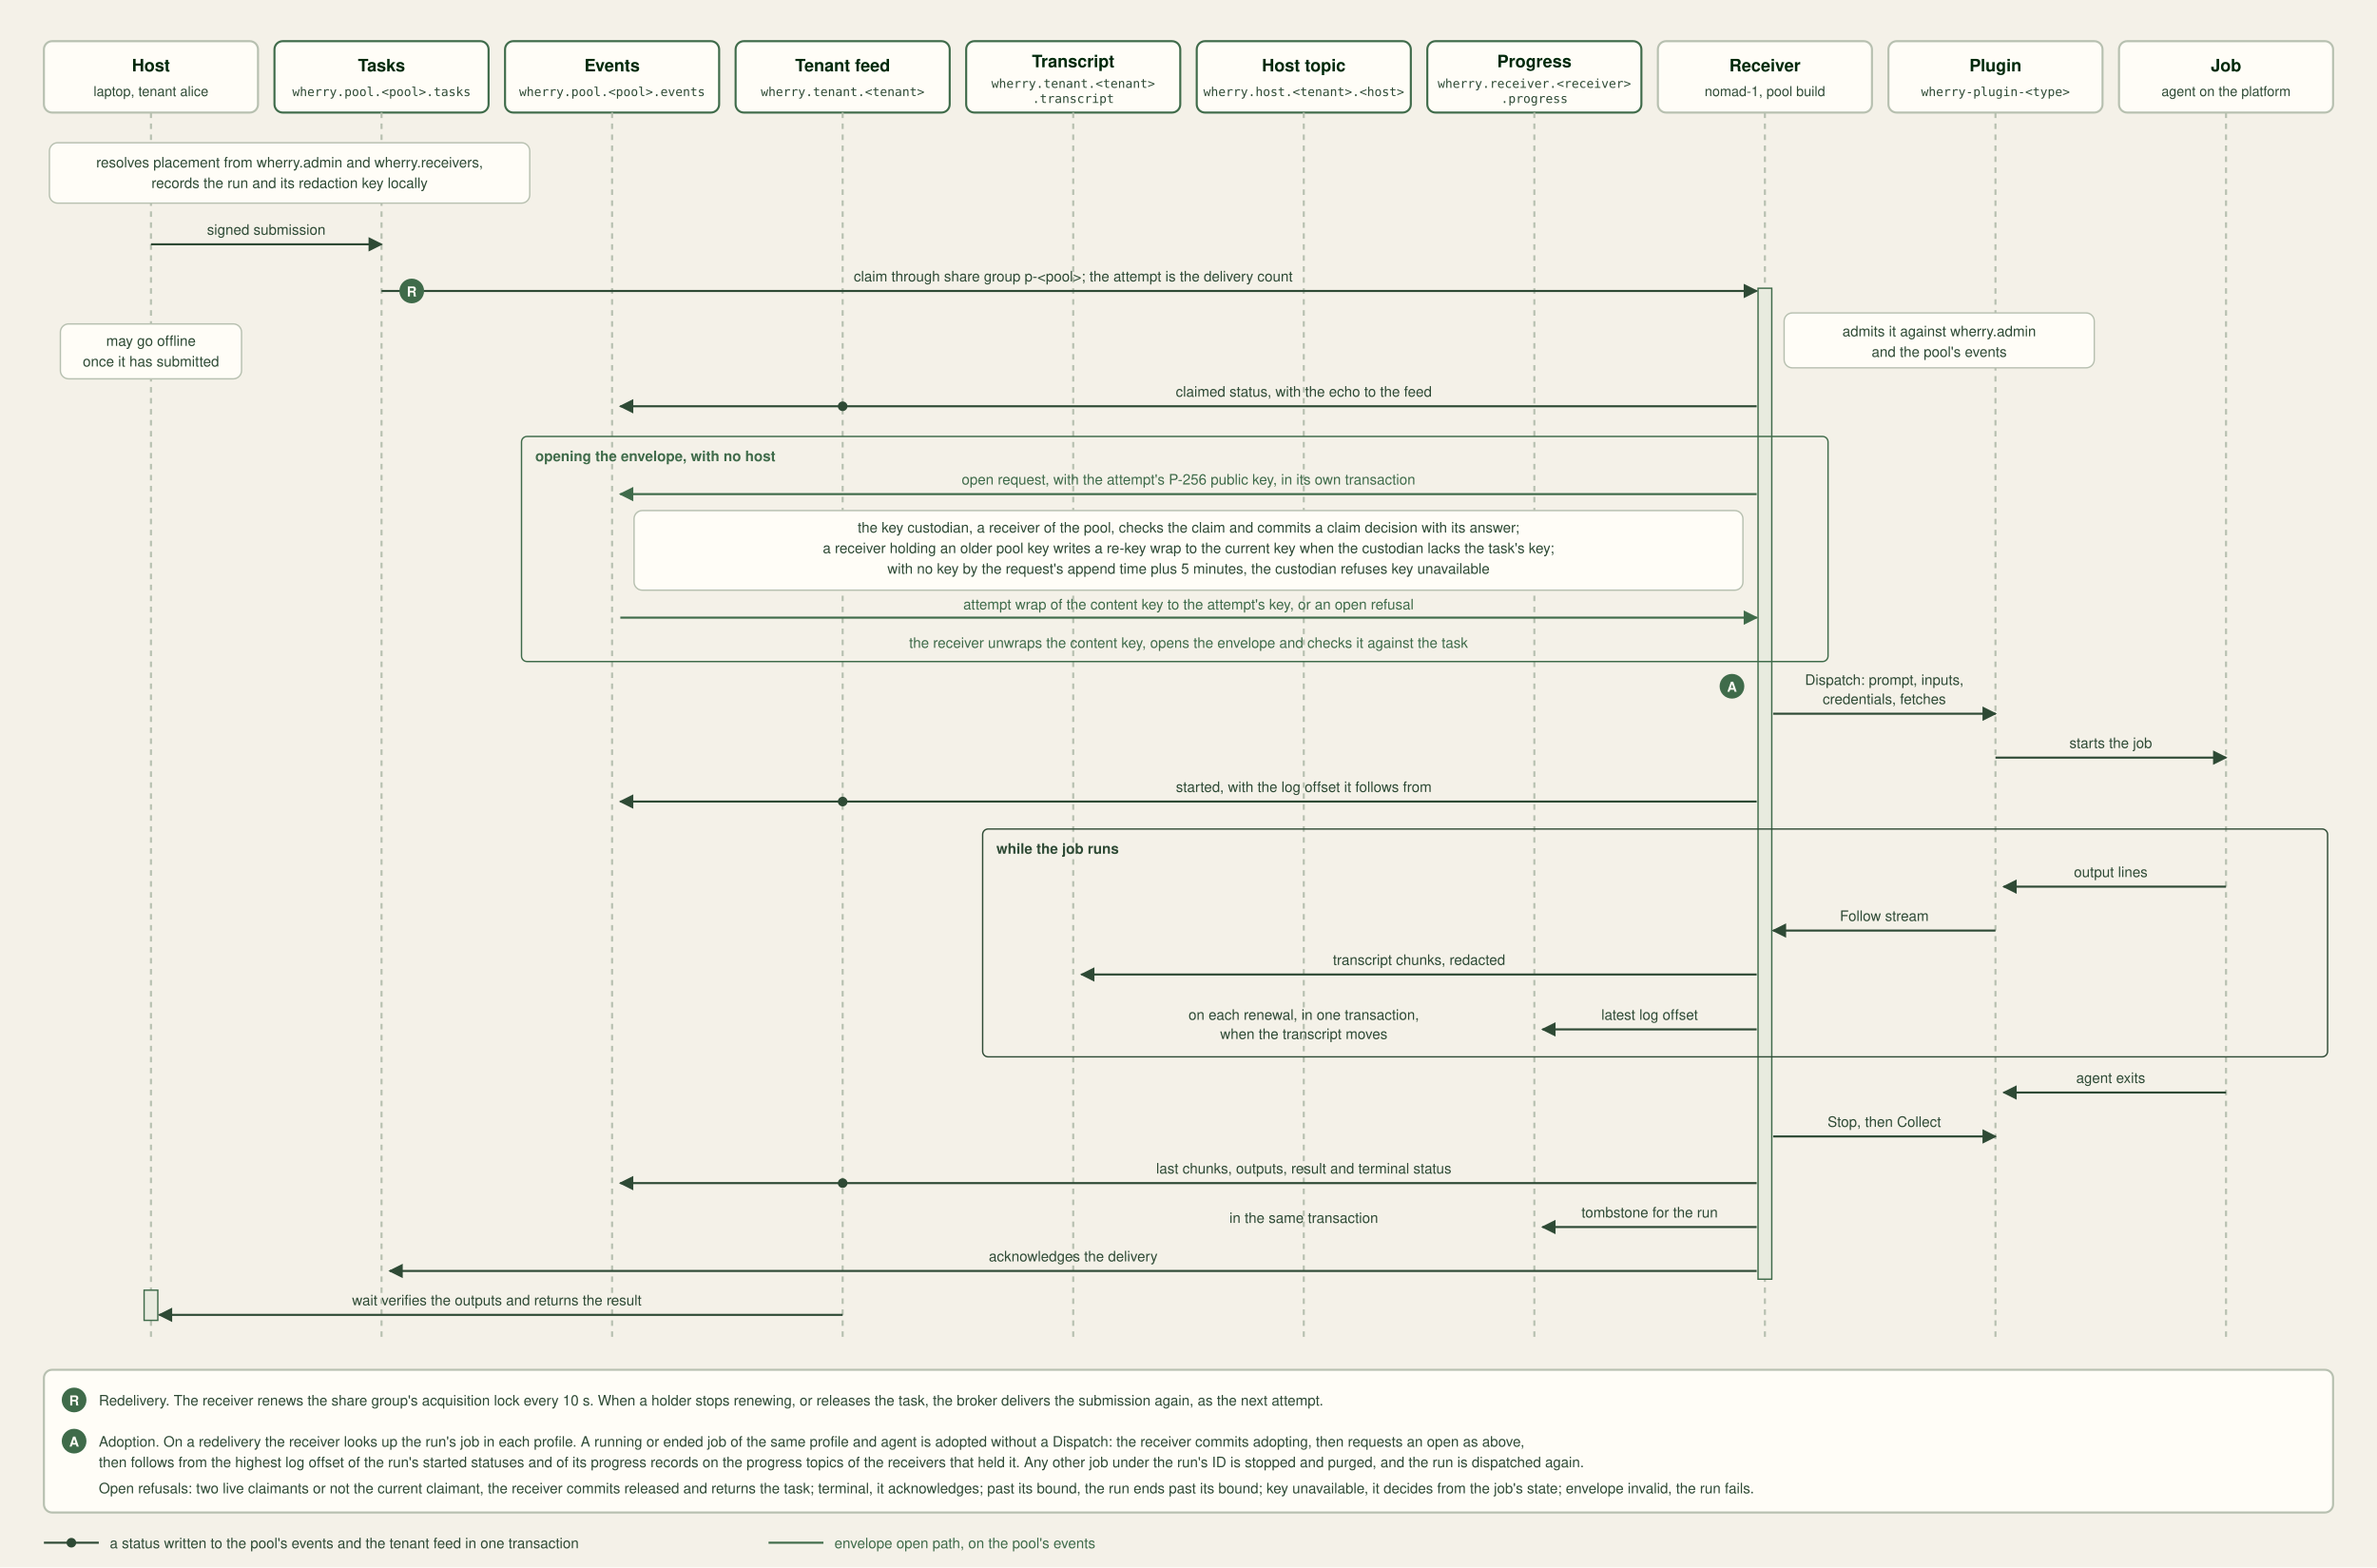
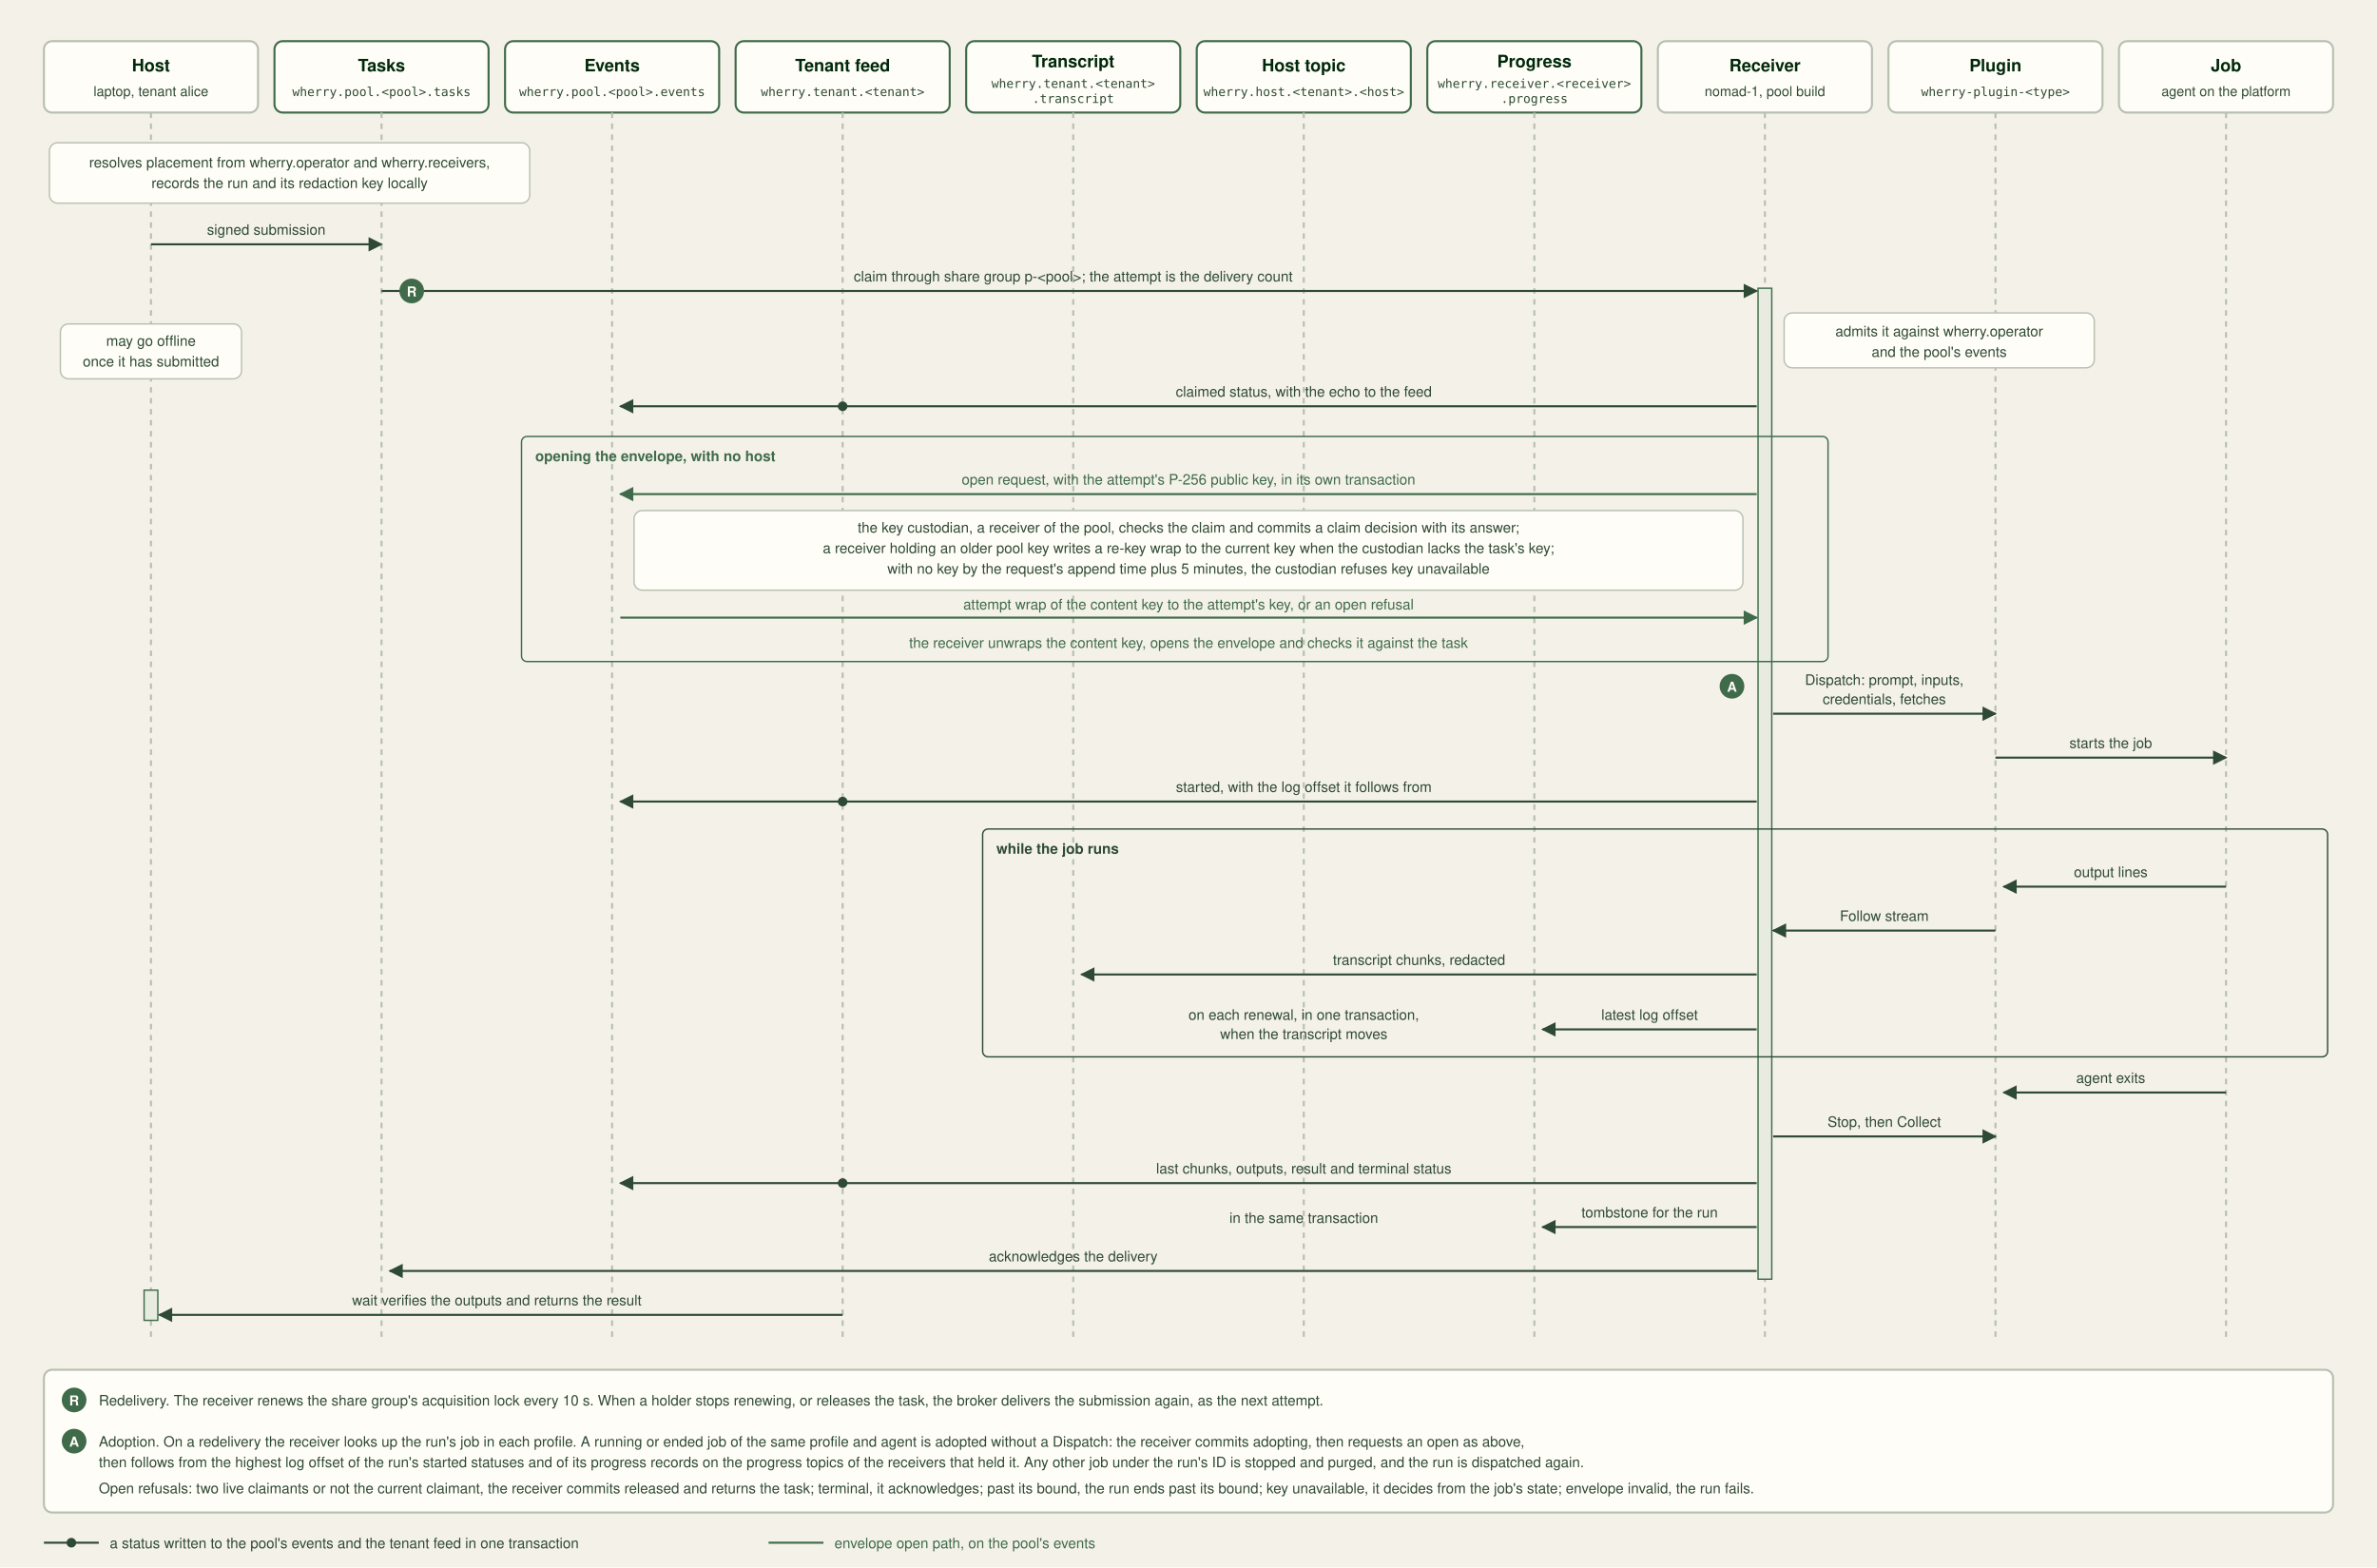
<svg xmlns="http://www.w3.org/2000/svg" viewBox="0 0 1732 1142" font-family="Outfit, ui-sans-serif, system-ui, -apple-system, 'Segoe UI', Helvetica, Arial, sans-serif" role="img" aria-labelledby="title desc">
  <defs>
    <marker id="arrow" viewBox="0 0 10 10" refX="9" refY="5" markerWidth="7" markerHeight="7" orient="auto-start-reverse">
      <path d="M 0 0 L 10 5 L 0 10 z" fill="#2e4a35" />
    </marker>
    <marker id="arrow-open" viewBox="0 0 10 10" refX="9" refY="5" markerWidth="7" markerHeight="7" orient="auto-start-reverse">
      <path d="M 0 0 L 10 5 L 0 10 z" fill="#3f6b4a" />
    </marker>
  </defs>
  <rect width="1732" height="1142" fill="#f4f1e8" />
  <g font-size="12.5" fill="#00290b">
    <rect x="32" y="30" width="156" height="52" rx="6" fill="#fffdf7" stroke="#b7c0b0" stroke-width="1.5" />
    <text x="110" y="52" text-anchor="middle" font-weight="600">Host</text>
    <text x="110" y="70" text-anchor="middle" font-size="10" fill="#2e4a35">laptop, tenant alice</text>
    <rect x="200" y="30" width="156" height="52" rx="6" fill="#fffdf7" stroke="#3f6b4a" stroke-width="1.5" />
    <text x="278" y="52" text-anchor="middle" font-weight="600">Tasks</text>
    <text x="278" y="70" text-anchor="middle" font-size="9" font-family="'IBM Plex Mono', ui-monospace, SFMono-Regular, Menlo, monospace" fill="#2e4a35">wherry.pool.&lt;pool&gt;.tasks</text>
    <rect x="368" y="30" width="156" height="52" rx="6" fill="#fffdf7" stroke="#3f6b4a" stroke-width="1.5" />
    <text x="446" y="52" text-anchor="middle" font-weight="600">Events</text>
    <text x="446" y="70" text-anchor="middle" font-size="9" font-family="'IBM Plex Mono', ui-monospace, SFMono-Regular, Menlo, monospace" fill="#2e4a35">wherry.pool.&lt;pool&gt;.events</text>
    <rect x="536" y="30" width="156" height="52" rx="6" fill="#fffdf7" stroke="#3f6b4a" stroke-width="1.5" />
    <text x="614" y="52" text-anchor="middle" font-weight="600">Tenant feed</text>
    <text x="614" y="70" text-anchor="middle" font-size="9" font-family="'IBM Plex Mono', ui-monospace, SFMono-Regular, Menlo, monospace" fill="#2e4a35">wherry.tenant.&lt;tenant&gt;</text>
    <rect x="704" y="30" width="156" height="52" rx="6" fill="#fffdf7" stroke="#3f6b4a" stroke-width="1.5" />
    <text x="782" y="49" text-anchor="middle" font-weight="600">Transcript</text>
    <text x="782" y="64" text-anchor="middle" font-size="9" font-family="'IBM Plex Mono', ui-monospace, SFMono-Regular, Menlo, monospace" fill="#2e4a35">wherry.tenant.&lt;tenant&gt;</text>
    <text x="782" y="75" text-anchor="middle" font-size="9" font-family="'IBM Plex Mono', ui-monospace, SFMono-Regular, Menlo, monospace" fill="#2e4a35">.transcript</text>
    <rect x="872" y="30" width="156" height="52" rx="6" fill="#fffdf7" stroke="#3f6b4a" stroke-width="1.5" />
    <text x="950" y="52" text-anchor="middle" font-weight="600">Host topic</text>
    <text x="950" y="70" text-anchor="middle" font-size="9" font-family="'IBM Plex Mono', ui-monospace, SFMono-Regular, Menlo, monospace" fill="#2e4a35">wherry.host.&lt;tenant&gt;.&lt;host&gt;</text>
    <rect x="1040" y="30" width="156" height="52" rx="6" fill="#fffdf7" stroke="#3f6b4a" stroke-width="1.5" />
    <text x="1118" y="49" text-anchor="middle" font-weight="600">Progress</text>
    <text x="1118" y="64" text-anchor="middle" font-size="9" font-family="'IBM Plex Mono', ui-monospace, SFMono-Regular, Menlo, monospace" fill="#2e4a35">wherry.receiver.&lt;receiver&gt;</text>
    <text x="1118" y="75" text-anchor="middle" font-size="9" font-family="'IBM Plex Mono', ui-monospace, SFMono-Regular, Menlo, monospace" fill="#2e4a35">.progress</text>
    <rect x="1208" y="30" width="156" height="52" rx="6" fill="#fffdf7" stroke="#b7c0b0" stroke-width="1.5" />
    <text x="1286" y="52" text-anchor="middle" font-weight="600">Receiver</text>
    <text x="1286" y="70" text-anchor="middle" font-size="10" fill="#2e4a35">nomad-1, pool build</text>
    <rect x="1376" y="30" width="156" height="52" rx="6" fill="#fffdf7" stroke="#b7c0b0" stroke-width="1.5" />
    <text x="1454" y="52" text-anchor="middle" font-weight="600">Plugin</text>
    <text x="1454" y="70" text-anchor="middle" font-size="9" font-family="'IBM Plex Mono', ui-monospace, SFMono-Regular, Menlo, monospace" fill="#2e4a35">wherry-plugin-&lt;type&gt;</text>
    <rect x="1544" y="30" width="156" height="52" rx="6" fill="#fffdf7" stroke="#b7c0b0" stroke-width="1.5" />
    <text x="1622" y="52" text-anchor="middle" font-weight="600">Job</text>
    <text x="1622" y="70" text-anchor="middle" font-size="10" fill="#2e4a35">agent on the platform</text>
  </g>
  <g stroke="#b7c0b0" stroke-width="1.5" stroke-dasharray="4 4">
    <line x1="110" y1="82" x2="110" y2="976" />
    <line x1="278" y1="82" x2="278" y2="976" />
    <line x1="446" y1="82" x2="446" y2="976" />
    <line x1="614" y1="82" x2="614" y2="976" />
    <line x1="782" y1="82" x2="782" y2="976" />
    <line x1="950" y1="82" x2="950" y2="976" />
    <line x1="1118" y1="82" x2="1118" y2="976" />
    <line x1="1286" y1="82" x2="1286" y2="976" />
    <line x1="1454" y1="82" x2="1454" y2="976" />
    <line x1="1622" y1="82" x2="1622" y2="976" />
  </g>
  <rect x="1281" y="210" width="10" height="722" fill="#e8ebdf" stroke="#3f6b4a" stroke-width="1" />
  <rect x="105" y="940" width="10" height="22" fill="#e8ebdf" stroke="#3f6b4a" stroke-width="1" />
  <rect x="44" y="236" width="132" height="40" rx="6" fill="#fffdf7" stroke="#b7c0b0" stroke-width="1" />
  <text x="110" y="252" text-anchor="middle" font-size="10.5" fill="#2e4a35">may go offline</text>
  <text x="110" y="267" text-anchor="middle" font-size="10.5" fill="#2e4a35">once it has submitted</text>
  <rect x="36" y="104" width="350" height="44" rx="6" fill="#fffdf7" stroke="#b7c0b0" stroke-width="1" />
-   <text x="211" y="122" text-anchor="middle" font-size="10.5" fill="#2e4a35">resolves placement from wherry.admin and wherry.receivers,</text>
+   <text x="211" y="122" text-anchor="middle" font-size="10.5" fill="#2e4a35">resolves placement from wherry.operator and wherry.receivers,</text>
  <text x="211" y="137" text-anchor="middle" font-size="10.5" fill="#2e4a35">records the run and its redaction key locally</text>
  <g font-size="10.5" fill="#2e4a35" text-anchor="middle">
    <path d="M 110 178 H 278" stroke="#2e4a35" stroke-width="1.5" fill="none" marker-end="url(#arrow)" />
    <text x="194" y="171">signed submission</text>
    <path d="M 278 212 H 1280" stroke="#2e4a35" stroke-width="1.5" fill="none" marker-end="url(#arrow)" />
    <text x="782" y="205">claim through share group p-&lt;pool&gt;; the attempt is the delivery count</text>
    <rect x="1300" y="228" width="226" height="40" rx="6" fill="#fffdf7" stroke="#b7c0b0" stroke-width="1" />
-     <text x="1413" y="245">admits it against wherry.admin</text>
+     <text x="1413" y="245">admits it against wherry.operator</text>
    <text x="1413" y="260">and the pool's events</text>
    <path d="M 1280 296 H 452" stroke="#2e4a35" stroke-width="1.5" fill="none" marker-end="url(#arrow)" />
    <circle cx="614" cy="296" r="3.5" fill="#2e4a35" />
    <text x="950" y="289">claimed status, with the echo to the feed</text>
    <rect x="380" y="318" width="952" height="164" rx="4" fill="none" stroke="#3f6b4a" stroke-width="1" />
    <text x="390" y="336" text-anchor="start" font-weight="600" fill="#3f6b4a">opening the envelope, with no host</text>
    <path d="M 1280 360 H 452" stroke="#3f6b4a" stroke-width="1.5" fill="none" marker-end="url(#arrow-open)" />
    <text x="866" y="353" fill="#3f6b4a">open request, with the attempt's P-256 public key, in its own transaction</text>
    <rect x="462" y="372" width="808" height="58" rx="6" fill="#fffdf7" stroke="#b7c0b0" stroke-width="1" />
    <text x="866" y="388">the key custodian, a receiver of the pool, checks the claim and commits a claim decision with its answer;</text>
    <text x="866" y="403">a receiver holding an older pool key writes a re-key wrap to the current key when the custodian lacks the task's key;</text>
    <text x="866" y="418">with no key by the request's append time plus 5 minutes, the custodian refuses key unavailable</text>
    <path d="M 452 450 H 1280" stroke="#3f6b4a" stroke-width="1.5" fill="none" marker-end="url(#arrow-open)" />
    <text x="866" y="444" fill="#3f6b4a">attempt wrap of the content key to the attempt's key, or an open refusal</text>
    <text x="866" y="472" fill="#3f6b4a">the receiver unwraps the content key, opens the envelope and checks it against the task</text>
    <path d="M 1292 520 H 1454" stroke="#2e4a35" stroke-width="1.5" fill="none" marker-end="url(#arrow)" />
    <text x="1373" y="499">Dispatch: prompt, inputs,</text>
    <text x="1373" y="513">credentials, fetches</text>
    <path d="M 1454 552 H 1622" stroke="#2e4a35" stroke-width="1.5" fill="none" marker-end="url(#arrow)" />
    <text x="1538" y="545">starts the job</text>
    <path d="M 1280 584 H 452" stroke="#2e4a35" stroke-width="1.5" fill="none" marker-end="url(#arrow)" />
    <circle cx="614" cy="584" r="3.5" fill="#2e4a35" />
    <text x="950" y="577">started, with the log offset it follows from</text>
    <rect x="716" y="604" width="980" height="166" rx="4" fill="none" stroke="#2e4a35" stroke-width="1" />
    <text x="726" y="622" text-anchor="start" font-weight="600">while the job runs</text>
    <path d="M 1622 646 H 1460" stroke="#2e4a35" stroke-width="1.5" fill="none" marker-end="url(#arrow)" />
    <text x="1538" y="639">output lines</text>
    <path d="M 1454 678 H 1292" stroke="#2e4a35" stroke-width="1.5" fill="none" marker-end="url(#arrow)" />
    <text x="1373" y="671">Follow stream</text>
    <path d="M 1280 710 H 788" stroke="#2e4a35" stroke-width="1.5" fill="none" marker-end="url(#arrow)" />
    <text x="1034" y="703">transcript chunks, redacted</text>
    <path d="M 1280 750 H 1124" stroke="#2e4a35" stroke-width="1.5" fill="none" marker-end="url(#arrow)" />
    <text x="1202" y="743">latest log offset</text>
    <text x="950" y="743">on each renewal, in one transaction,</text>
    <text x="950" y="757">when the transcript moves</text>
    <path d="M 1622 796 H 1460" stroke="#2e4a35" stroke-width="1.5" fill="none" marker-end="url(#arrow)" />
    <text x="1538" y="789">agent exits</text>
    <path d="M 1292 828 H 1454" stroke="#2e4a35" stroke-width="1.5" fill="none" marker-end="url(#arrow)" />
    <text x="1373" y="821">Stop, then Collect</text>
    <path d="M 1280 862 H 452" stroke="#2e4a35" stroke-width="1.5" fill="none" marker-end="url(#arrow)" />
    <circle cx="614" cy="862" r="3.5" fill="#2e4a35" />
    <text x="950" y="855">last chunks, outputs, result and terminal status</text>
    <path d="M 1280 894 H 1124" stroke="#2e4a35" stroke-width="1.5" fill="none" marker-end="url(#arrow)" />
    <text x="1202" y="887">tombstone for the run</text>
    <text x="950" y="891">in the same transaction</text>
    <path d="M 1280 926 H 284" stroke="#2e4a35" stroke-width="1.5" fill="none" marker-end="url(#arrow)" />
    <text x="782" y="919">acknowledges the delivery</text>
    <path d="M 614 958 H 116" stroke="#2e4a35" stroke-width="1.5" fill="none" marker-end="url(#arrow)" />
    <text x="362" y="951">wait verifies the outputs and returns the result</text>
  </g>
  <g font-size="10" font-weight="700" fill="#fffdf7" text-anchor="middle">
    <circle cx="300" cy="212" r="9" fill="#3f6b4a" />
    <text x="300" y="216">R</text>
    <circle cx="1262" cy="500" r="9" fill="#3f6b4a" />
    <text x="1262" y="504">A</text>
  </g>
  <rect x="32" y="998" width="1668" height="104" rx="6" fill="#fffdf7" stroke="#b7c0b0" stroke-width="1.5" />
  <g font-size="10.5" fill="#2e4a35">
    <circle cx="54" cy="1020" r="9" fill="#3f6b4a" />
    <text x="54" y="1024" text-anchor="middle" font-size="10" font-weight="700" fill="#fffdf7">R</text>
    <text x="72" y="1024">Redelivery. The receiver renews the share group's acquisition lock every 10 s. When a holder stops renewing, or releases the task, the broker delivers the submission again, as the next attempt.</text>
    <circle cx="54" cy="1050" r="9" fill="#3f6b4a" />
    <text x="54" y="1054" text-anchor="middle" font-size="10" font-weight="700" fill="#fffdf7">A</text>
    <text x="72" y="1054">Adoption. On a redelivery the receiver looks up the run's job in each profile. A running or ended job of the same profile and agent is adopted without a Dispatch: the receiver commits adopting, then requests an open as above,</text>
    <text x="72" y="1069">then follows from the highest log offset of the run's started statuses and of its progress records on the progress topics of the receivers that held it. Any other job under the run's ID is stopped and purged, and the run is dispatched again.</text>
    <text x="72" y="1088">Open refusals: two live claimants or not the current claimant, the receiver commits released and returns the task; terminal, it acknowledges; past its bound, the run ends past its bound; key unavailable, it decides from the job's state; envelope invalid, the run fails.</text>
  </g>
  <g font-size="10.5" fill="#2e4a35">
    <line x1="32" y1="1124" x2="72" y2="1124" stroke="#2e4a35" stroke-width="1.5" />
    <circle cx="52" cy="1124" r="3.5" fill="#2e4a35" />
    <text x="80" y="1128">a status written to the pool's events and the tenant feed in one transaction</text>
    <line x1="560" y1="1124" x2="600" y2="1124" stroke="#3f6b4a" stroke-width="1.5" />
    <text x="608" y="1128" fill="#3f6b4a">envelope open path, on the pool's events</text>
  </g>
</svg>
